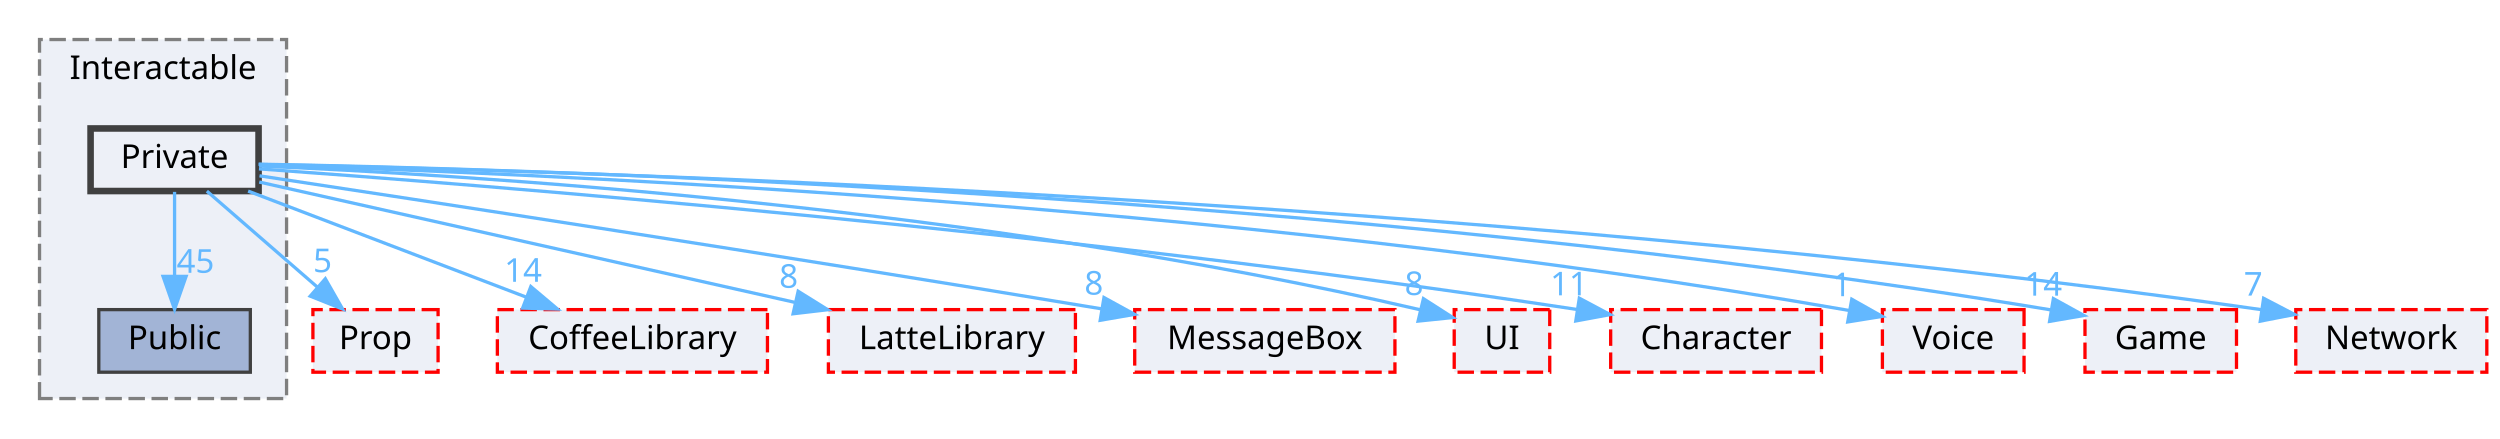
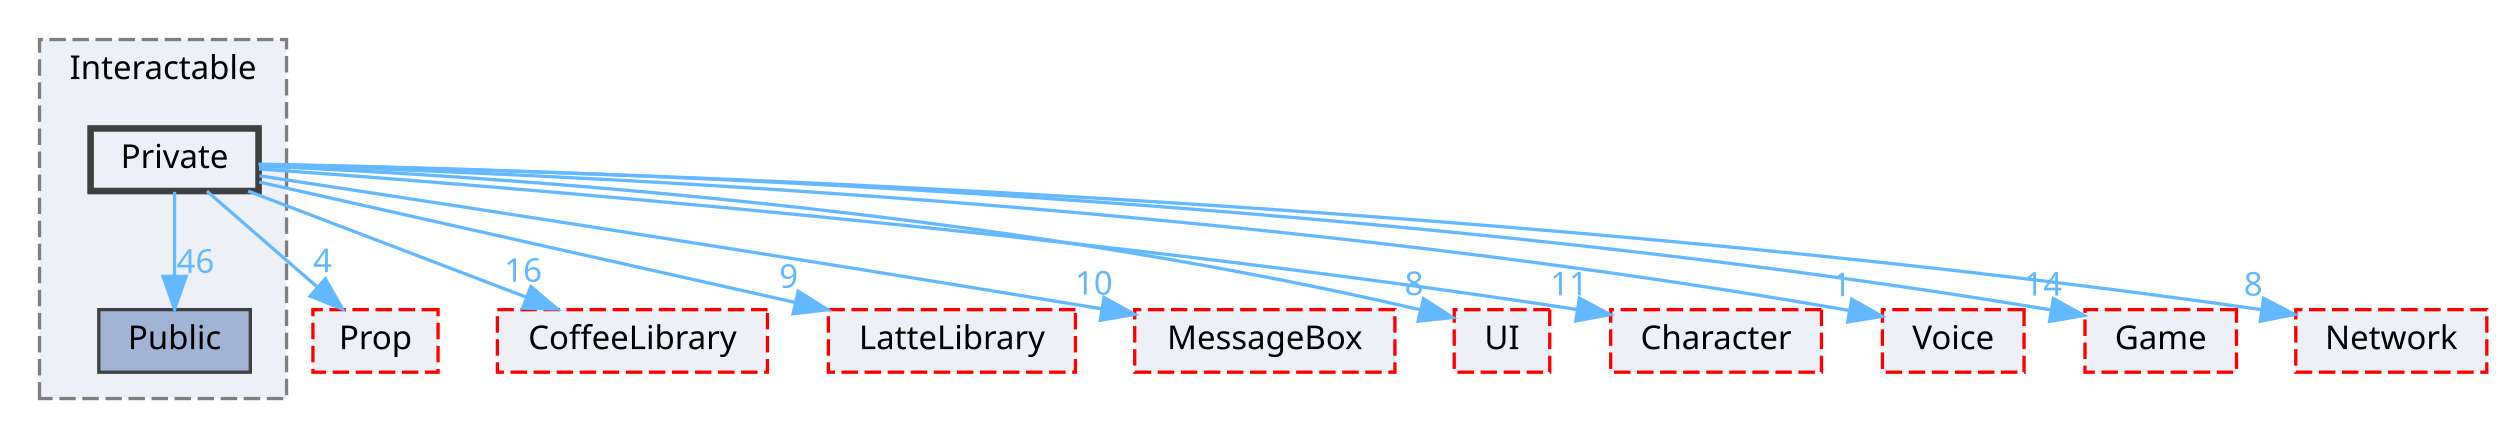
<svg xmlns="http://www.w3.org/2000/svg" xmlns:xlink="http://www.w3.org/1999/xlink" width="759pt" height="133pt" viewBox="0.00 0.00 759.00 133.00">
  <g id="graph0" class="graph" transform="scale(1 1) rotate(0) translate(4 129)">
    <g id="clust1" class="cluster">
      <g id="a_clust1">
        <a xlink:href="dir_b7459e4428712e32d7c860db6e401a05.html" target="_top" xlink:title="Interactable">
          <polygon fill="#edf0f7" stroke="#7f7f7f" stroke-dasharray="5,2" points="8,-8 8,-117 83,-117 83,-8 8,-8" />
          <text text-anchor="middle" x="45.5" y="-105" font-family="Malgun Gothic" font-size="10.00">Interactable</text>
        </a>
      </g>
    </g>
    <g id="node1" class="node">
      <g id="a_node1">
        <a xlink:href="dir_37565cbf0e4835105e22b7540e7cc414.html" target="_top" xlink:title="Public">
          <polygon fill="#a2b4d6" stroke="#404040" points="72,-35 26,-35 26,-16 72,-16 72,-35" />
          <text text-anchor="middle" x="49" y="-23" font-family="Malgun Gothic" font-size="10.00">Public</text>
        </a>
      </g>
    </g>
    <g id="node2" class="node">
      <g id="a_node2">
        <a xlink:href="dir_77257aedd361f850f8a01079e914567e.html" target="_top" xlink:title="Private">
          <polygon fill="#edf0f7" stroke="#404040" stroke-width="2" points="74.5,-90 23.5,-90 23.5,-71 74.5,-71 74.5,-90" />
          <text text-anchor="middle" x="49" y="-78" font-family="Malgun Gothic" font-size="10.00">Private</text>
        </a>
      </g>
    </g>
    <g id="edge3" class="edge">
      <g id="a_edge3">
        <a xlink:href="dir_000023_000040.html" target="_top">
          <path fill="none" stroke="#63b8ff" d="M49,-70.75C49,-63.8 49,-53.85 49,-45.13" />
          <polygon fill="#63b8ff" stroke="#63b8ff" points="52.5,-45.09 49,-35.09 45.5,-45.09 52.5,-45.09" />
        </a>
      </g>
      <g id="a_edge3-headlabel">
-         <a xlink:href="dir_000023_000040.html" target="_top" xlink:title="45">
-           <text text-anchor="middle" x="55.34" y="-46.18" font-family="Malgun Gothic" font-size="10.00" fill="#63b8ff">45</text>
+         <a xlink:href="dir_000023_000040.html" target="_top" xlink:title="46">
+           <text text-anchor="middle" x="55.34" y="-46.18" font-family="Malgun Gothic" font-size="10.00" fill="#63b8ff">46</text>
        </a>
      </g>
    </g>
    <g id="node3" class="node">
      <g id="a_node3">
        <a xlink:href="dir_2268d321c547a1269f0f0801cfba1f77.html" target="_top" xlink:title="Prop">
          <polygon fill="#edf0f7" stroke="red" stroke-dasharray="5,2" points="129,-35 91,-35 91,-16 129,-16 129,-35" />
          <text text-anchor="middle" x="110" y="-23" font-family="Malgun Gothic" font-size="10.00">Prop</text>
        </a>
      </g>
    </g>
    <g id="edge1" class="edge">
      <g id="a_edge1">
        <a xlink:href="dir_000023_000030.html" target="_top">
          <path fill="none" stroke="#63b8ff" d="M58.8,-70.98C67.82,-63.15 81.41,-51.34 92.32,-41.86" />
          <polygon fill="#63b8ff" stroke="#63b8ff" points="94.77,-44.37 100.02,-35.17 90.18,-39.09 94.77,-44.37" />
        </a>
      </g>
      <g id="a_edge1-headlabel">
-         <a xlink:href="dir_000023_000030.html" target="_top" xlink:title="5">
-           <text text-anchor="middle" x="93.92" y="-46.37" font-family="Malgun Gothic" font-size="10.00" fill="#63b8ff">5</text>
+         <a xlink:href="dir_000023_000030.html" target="_top" xlink:title="4">
+           <text text-anchor="middle" x="93.92" y="-46.37" font-family="Malgun Gothic" font-size="10.00" fill="#63b8ff">4</text>
        </a>
      </g>
    </g>
    <g id="node4" class="node">
      <g id="a_node4">
        <a xlink:href="dir_2270f6753238979635db772f09123181.html" target="_top" xlink:title="CoffeeLibrary">
          <polygon fill="#edf0f7" stroke="red" stroke-dasharray="5,2" points="229,-35 147,-35 147,-16 229,-16 229,-35" />
          <text text-anchor="middle" x="188" y="-23" font-family="Malgun Gothic" font-size="10.00">CoffeeLibrary</text>
        </a>
      </g>
    </g>
    <g id="edge2" class="edge">
      <g id="a_edge2">
        <a xlink:href="dir_000023_000003.html" target="_top">
          <path fill="none" stroke="#63b8ff" d="M71.33,-70.98C94.2,-62.27 129.96,-48.63 155.86,-38.75" />
          <polygon fill="#63b8ff" stroke="#63b8ff" points="157.16,-42 165.26,-35.17 154.67,-35.46 157.16,-42" />
        </a>
      </g>
      <g id="a_edge2-headlabel">
-         <a xlink:href="dir_000023_000003.html" target="_top" xlink:title="14">
-           <text text-anchor="middle" x="154.82" y="-43.44" font-family="Malgun Gothic" font-size="10.00" fill="#63b8ff">14</text>
+         <a xlink:href="dir_000023_000003.html" target="_top" xlink:title="16">
+           <text text-anchor="middle" x="154.82" y="-43.44" font-family="Malgun Gothic" font-size="10.00" fill="#63b8ff">16</text>
        </a>
      </g>
    </g>
    <g id="node5" class="node">
      <g id="a_node5">
        <a xlink:href="dir_399370037b6f5ff6b0840148d18ec8d9.html" target="_top" xlink:title="LatteLibrary">
          <polygon fill="#edf0f7" stroke="red" stroke-dasharray="5,2" points="322.5,-35 247.5,-35 247.5,-16 322.5,-16 322.5,-35" />
          <text text-anchor="middle" x="285" y="-23" font-family="Malgun Gothic" font-size="10.00">LatteLibrary</text>
        </a>
      </g>
    </g>
    <g id="edge4" class="edge">
      <g id="a_edge4">
        <a xlink:href="dir_000023_000009.html" target="_top">
          <path fill="none" stroke="#63b8ff" d="M74.71,-73.73C113.63,-64.99 188.18,-48.24 237.24,-37.22" />
          <polygon fill="#63b8ff" stroke="#63b8ff" points="238.32,-40.57 247.31,-34.97 236.78,-33.74 238.32,-40.57" />
        </a>
      </g>
      <g id="a_edge4-headlabel">
-         <a xlink:href="dir_000023_000009.html" target="_top" xlink:title="8">
-           <text text-anchor="middle" x="235.43" y="-41.63" font-family="Malgun Gothic" font-size="10.00" fill="#63b8ff">8</text>
+         <a xlink:href="dir_000023_000009.html" target="_top" xlink:title="9">
+           <text text-anchor="middle" x="235.43" y="-41.63" font-family="Malgun Gothic" font-size="10.00" fill="#63b8ff">9</text>
        </a>
      </g>
    </g>
    <g id="node6" class="node">
      <g id="a_node6">
        <a xlink:href="dir_47ae9c23f27029060c39af29b069b73d.html" target="_top" xlink:title="MessageBox">
          <polygon fill="#edf0f7" stroke="red" stroke-dasharray="5,2" points="419.5,-35 340.5,-35 340.5,-16 419.5,-16 419.5,-35" />
          <text text-anchor="middle" x="380" y="-23" font-family="Malgun Gothic" font-size="10.00">MessageBox</text>
        </a>
      </g>
    </g>
    <g id="edge5" class="edge">
      <g id="a_edge5">
        <a xlink:href="dir_000023_000011.html" target="_top">
          <path fill="none" stroke="#63b8ff" d="M74.78,-75.62C122.95,-68.32 230.12,-51.93 330.46,-35.23" />
          <polygon fill="#63b8ff" stroke="#63b8ff" points="331.17,-38.66 340.46,-33.56 330.02,-31.76 331.17,-38.66" />
        </a>
      </g>
      <g id="a_edge5-headlabel">
-         <a xlink:href="dir_000023_000011.html" target="_top" xlink:title="8">
-           <text text-anchor="middle" x="328.09" y="-39.55" font-family="Malgun Gothic" font-size="10.00" fill="#63b8ff">8</text>
+         <a xlink:href="dir_000023_000011.html" target="_top" xlink:title="10">
+           <text text-anchor="middle" x="328.09" y="-39.55" font-family="Malgun Gothic" font-size="10.00" fill="#63b8ff">10</text>
        </a>
      </g>
    </g>
    <g id="node7" class="node">
      <g id="a_node7">
        <a xlink:href="dir_55b064ed9f704d76d3805f2fda876350.html" target="_top" xlink:title="UI">
          <polygon fill="#edf0f7" stroke="red" stroke-dasharray="5,2" points="466.5,-35 437.5,-35 437.5,-16 466.5,-16 466.5,-35" />
          <text text-anchor="middle" x="452" y="-23" font-family="Malgun Gothic" font-size="10.00">UI</text>
        </a>
      </g>
    </g>
    <g id="edge6" class="edge">
      <g id="a_edge6">
        <a xlink:href="dir_000023_000049.html" target="_top">
          <path fill="none" stroke="#63b8ff" d="M74.71,-78.59C135.11,-76.01 290.68,-66.8 427.26,-34.93" />
          <polygon fill="#63b8ff" stroke="#63b8ff" points="428.15,-38.32 437.06,-32.6 426.53,-31.51 428.15,-38.32" />
        </a>
      </g>
      <g id="a_edge6-headlabel">
        <a xlink:href="dir_000023_000049.html" target="_top" xlink:title="8">
          <text text-anchor="middle" x="425.31" y="-39.42" font-family="Malgun Gothic" font-size="10.00" fill="#63b8ff">8</text>
        </a>
      </g>
    </g>
    <g id="node8" class="node">
      <g id="a_node8">
        <a xlink:href="dir_71a9f6b769ee24fe8598c19ea2d70480.html" target="_top" xlink:title="Character">
          <polygon fill="#edf0f7" stroke="red" stroke-dasharray="5,2" points="549,-35 485,-35 485,-16 549,-16 549,-35" />
          <text text-anchor="middle" x="517" y="-23" font-family="Malgun Gothic" font-size="10.00">Character</text>
        </a>
      </g>
    </g>
    <g id="edge7" class="edge">
      <g id="a_edge7">
        <a xlink:href="dir_000023_000002.html" target="_top">
          <path fill="none" stroke="#63b8ff" d="M74.62,-77.73C139.77,-73.05 317.17,-59.1 474.94,-35.02" />
          <polygon fill="#63b8ff" stroke="#63b8ff" points="475.48,-38.47 484.83,-33.49 474.41,-31.56 475.48,-38.47" />
        </a>
      </g>
      <g id="a_edge7-headlabel">
        <a xlink:href="dir_000023_000002.html" target="_top" xlink:title="11">
          <text text-anchor="middle" x="472.36" y="-39.33" font-family="Malgun Gothic" font-size="10.00" fill="#63b8ff">11</text>
        </a>
      </g>
    </g>
    <g id="node9" class="node">
      <g id="a_node9">
        <a xlink:href="dir_73ed0ee482f9021ceb3f842221665267.html" target="_top" xlink:title="Voice">
          <polygon fill="#edf0f7" stroke="red" stroke-dasharray="5,2" points="610.5,-35 567.5,-35 567.5,-16 610.5,-16 610.5,-35" />
          <text text-anchor="middle" x="589" y="-23" font-family="Malgun Gothic" font-size="10.00">Voice</text>
        </a>
      </g>
    </g>
    <g id="edge8" class="edge">
      <g id="a_edge8">
        <a xlink:href="dir_000023_000050.html" target="_top">
          <path fill="none" stroke="#63b8ff" d="M74.64,-78.89C148.31,-76.8 366.99,-68.18 557.52,-34.72" />
          <polygon fill="#63b8ff" stroke="#63b8ff" points="558.2,-38.15 567.43,-32.95 556.97,-31.26 558.2,-38.15" />
        </a>
      </g>
      <g id="a_edge8-headlabel">
        <a xlink:href="dir_000023_000050.html" target="_top" xlink:title="1">
          <text text-anchor="middle" x="555.16" y="-39.08" font-family="Malgun Gothic" font-size="10.00" fill="#63b8ff">1</text>
        </a>
      </g>
    </g>
    <g id="node10" class="node">
      <g id="a_node10">
        <a xlink:href="dir_7fb5e64dcba5cad56d11a2ce531d1e7a.html" target="_top" xlink:title="Game">
          <polygon fill="#edf0f7" stroke="red" stroke-dasharray="5,2" points="675,-35 629,-35 629,-16 675,-16 675,-35" />
          <text text-anchor="middle" x="652" y="-23" font-family="Malgun Gothic" font-size="10.00">Game</text>
        </a>
      </g>
    </g>
    <g id="edge9" class="edge">
      <g id="a_edge9">
        <a xlink:href="dir_000023_000007.html" target="_top">
          <path fill="none" stroke="#63b8ff" d="M74.53,-79.16C153.95,-77.76 403.74,-70.74 618.8,-34.89" />
          <polygon fill="#63b8ff" stroke="#63b8ff" points="619.41,-38.34 628.69,-33.22 618.25,-31.43 619.41,-38.34" />
        </a>
      </g>
      <g id="a_edge9-headlabel">
        <a xlink:href="dir_000023_000007.html" target="_top" xlink:title="14">
          <text text-anchor="middle" x="616.34" y="-39.23" font-family="Malgun Gothic" font-size="10.00" fill="#63b8ff">14</text>
        </a>
      </g>
    </g>
    <g id="node11" class="node">
      <g id="a_node11">
        <a xlink:href="dir_db6231b890a14ef22abfc7e4cac87d3d.html" target="_top" xlink:title="Network">
          <polygon fill="#edf0f7" stroke="red" stroke-dasharray="5,2" points="751,-35 693,-35 693,-16 751,-16 751,-35" />
          <text text-anchor="middle" x="722" y="-23" font-family="Malgun Gothic" font-size="10.00">Network</text>
        </a>
      </g>
    </g>
    <g id="edge10" class="edge">
      <g id="a_edge10">
        <a xlink:href="dir_000023_000012.html" target="_top">
          <path fill="none" stroke="#63b8ff" d="M74.55,-79.08C159.62,-77.41 441.05,-69.55 682.6,-34.98" />
          <polygon fill="#63b8ff" stroke="#63b8ff" points="683.23,-38.43 692.62,-33.53 682.22,-31.5 683.23,-38.43" />
        </a>
      </g>
      <g id="a_edge10-headlabel">
-         <a xlink:href="dir_000023_000012.html" target="_top" xlink:title="7">
-           <text text-anchor="middle" x="680.08" y="-39.25" font-family="Malgun Gothic" font-size="10.00" fill="#63b8ff">7</text>
+         <a xlink:href="dir_000023_000012.html" target="_top" xlink:title="8">
+           <text text-anchor="middle" x="680.08" y="-39.25" font-family="Malgun Gothic" font-size="10.00" fill="#63b8ff">8</text>
        </a>
      </g>
    </g>
  </g>
</svg>
